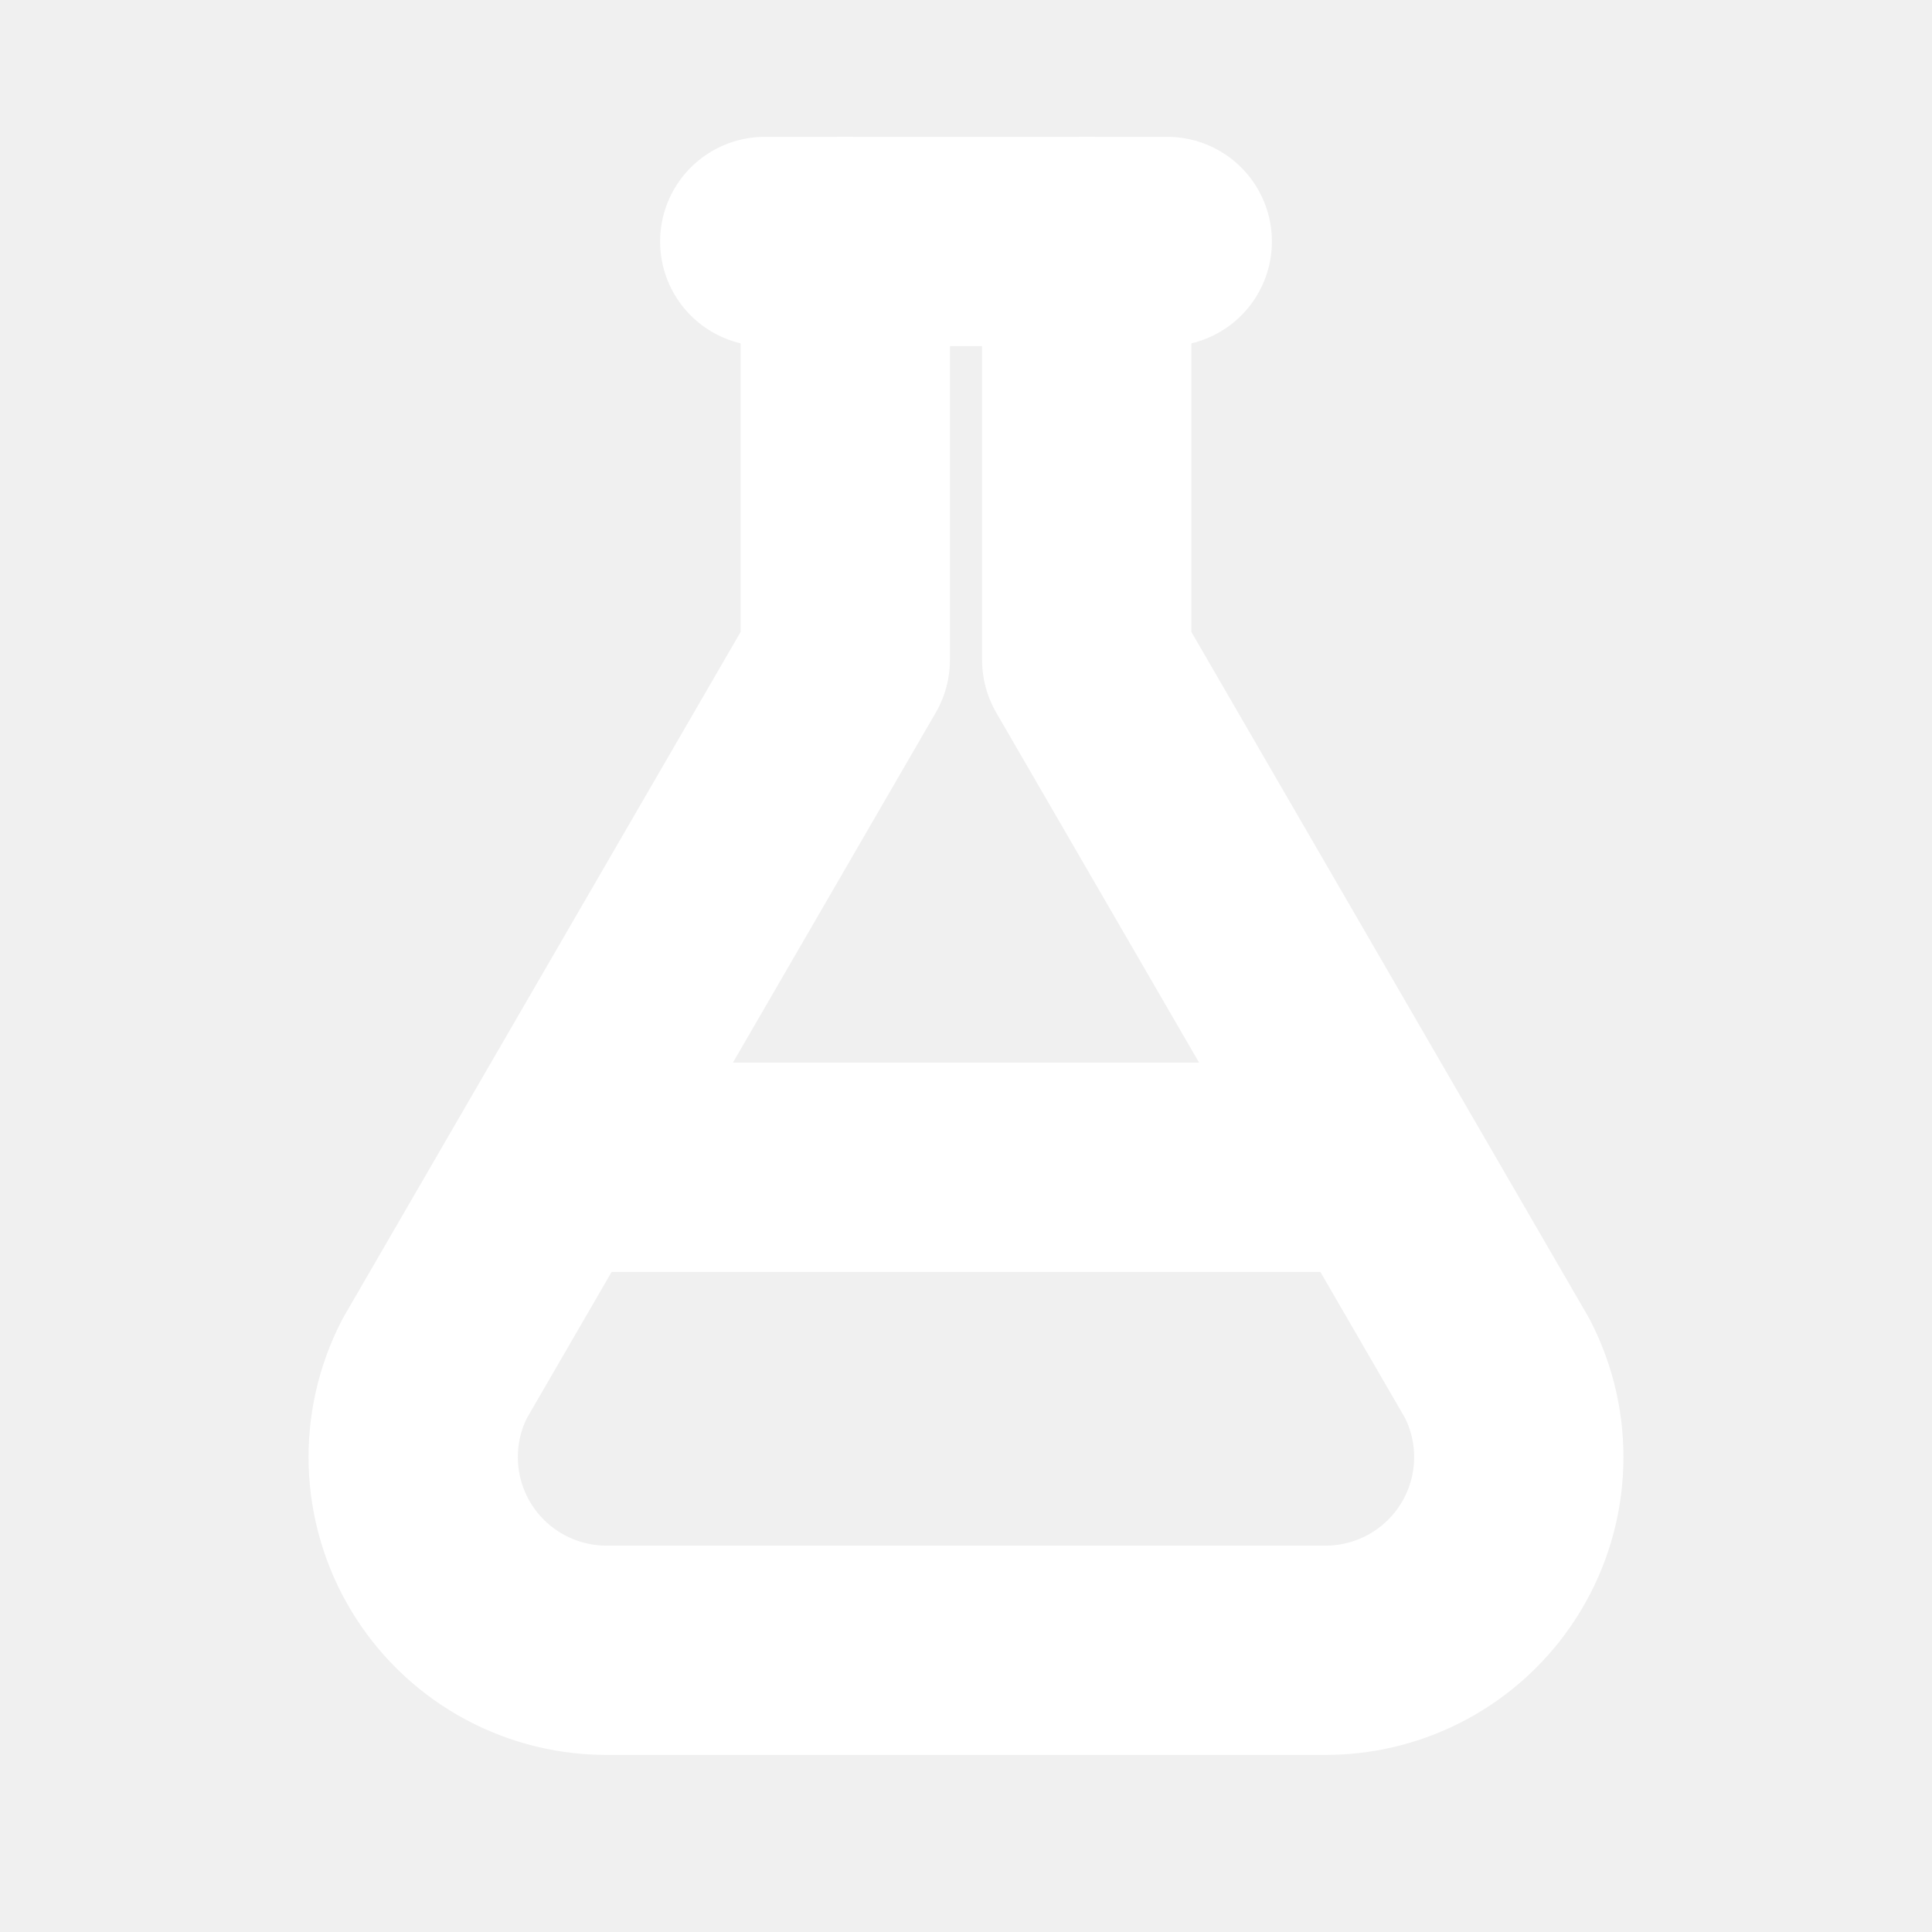
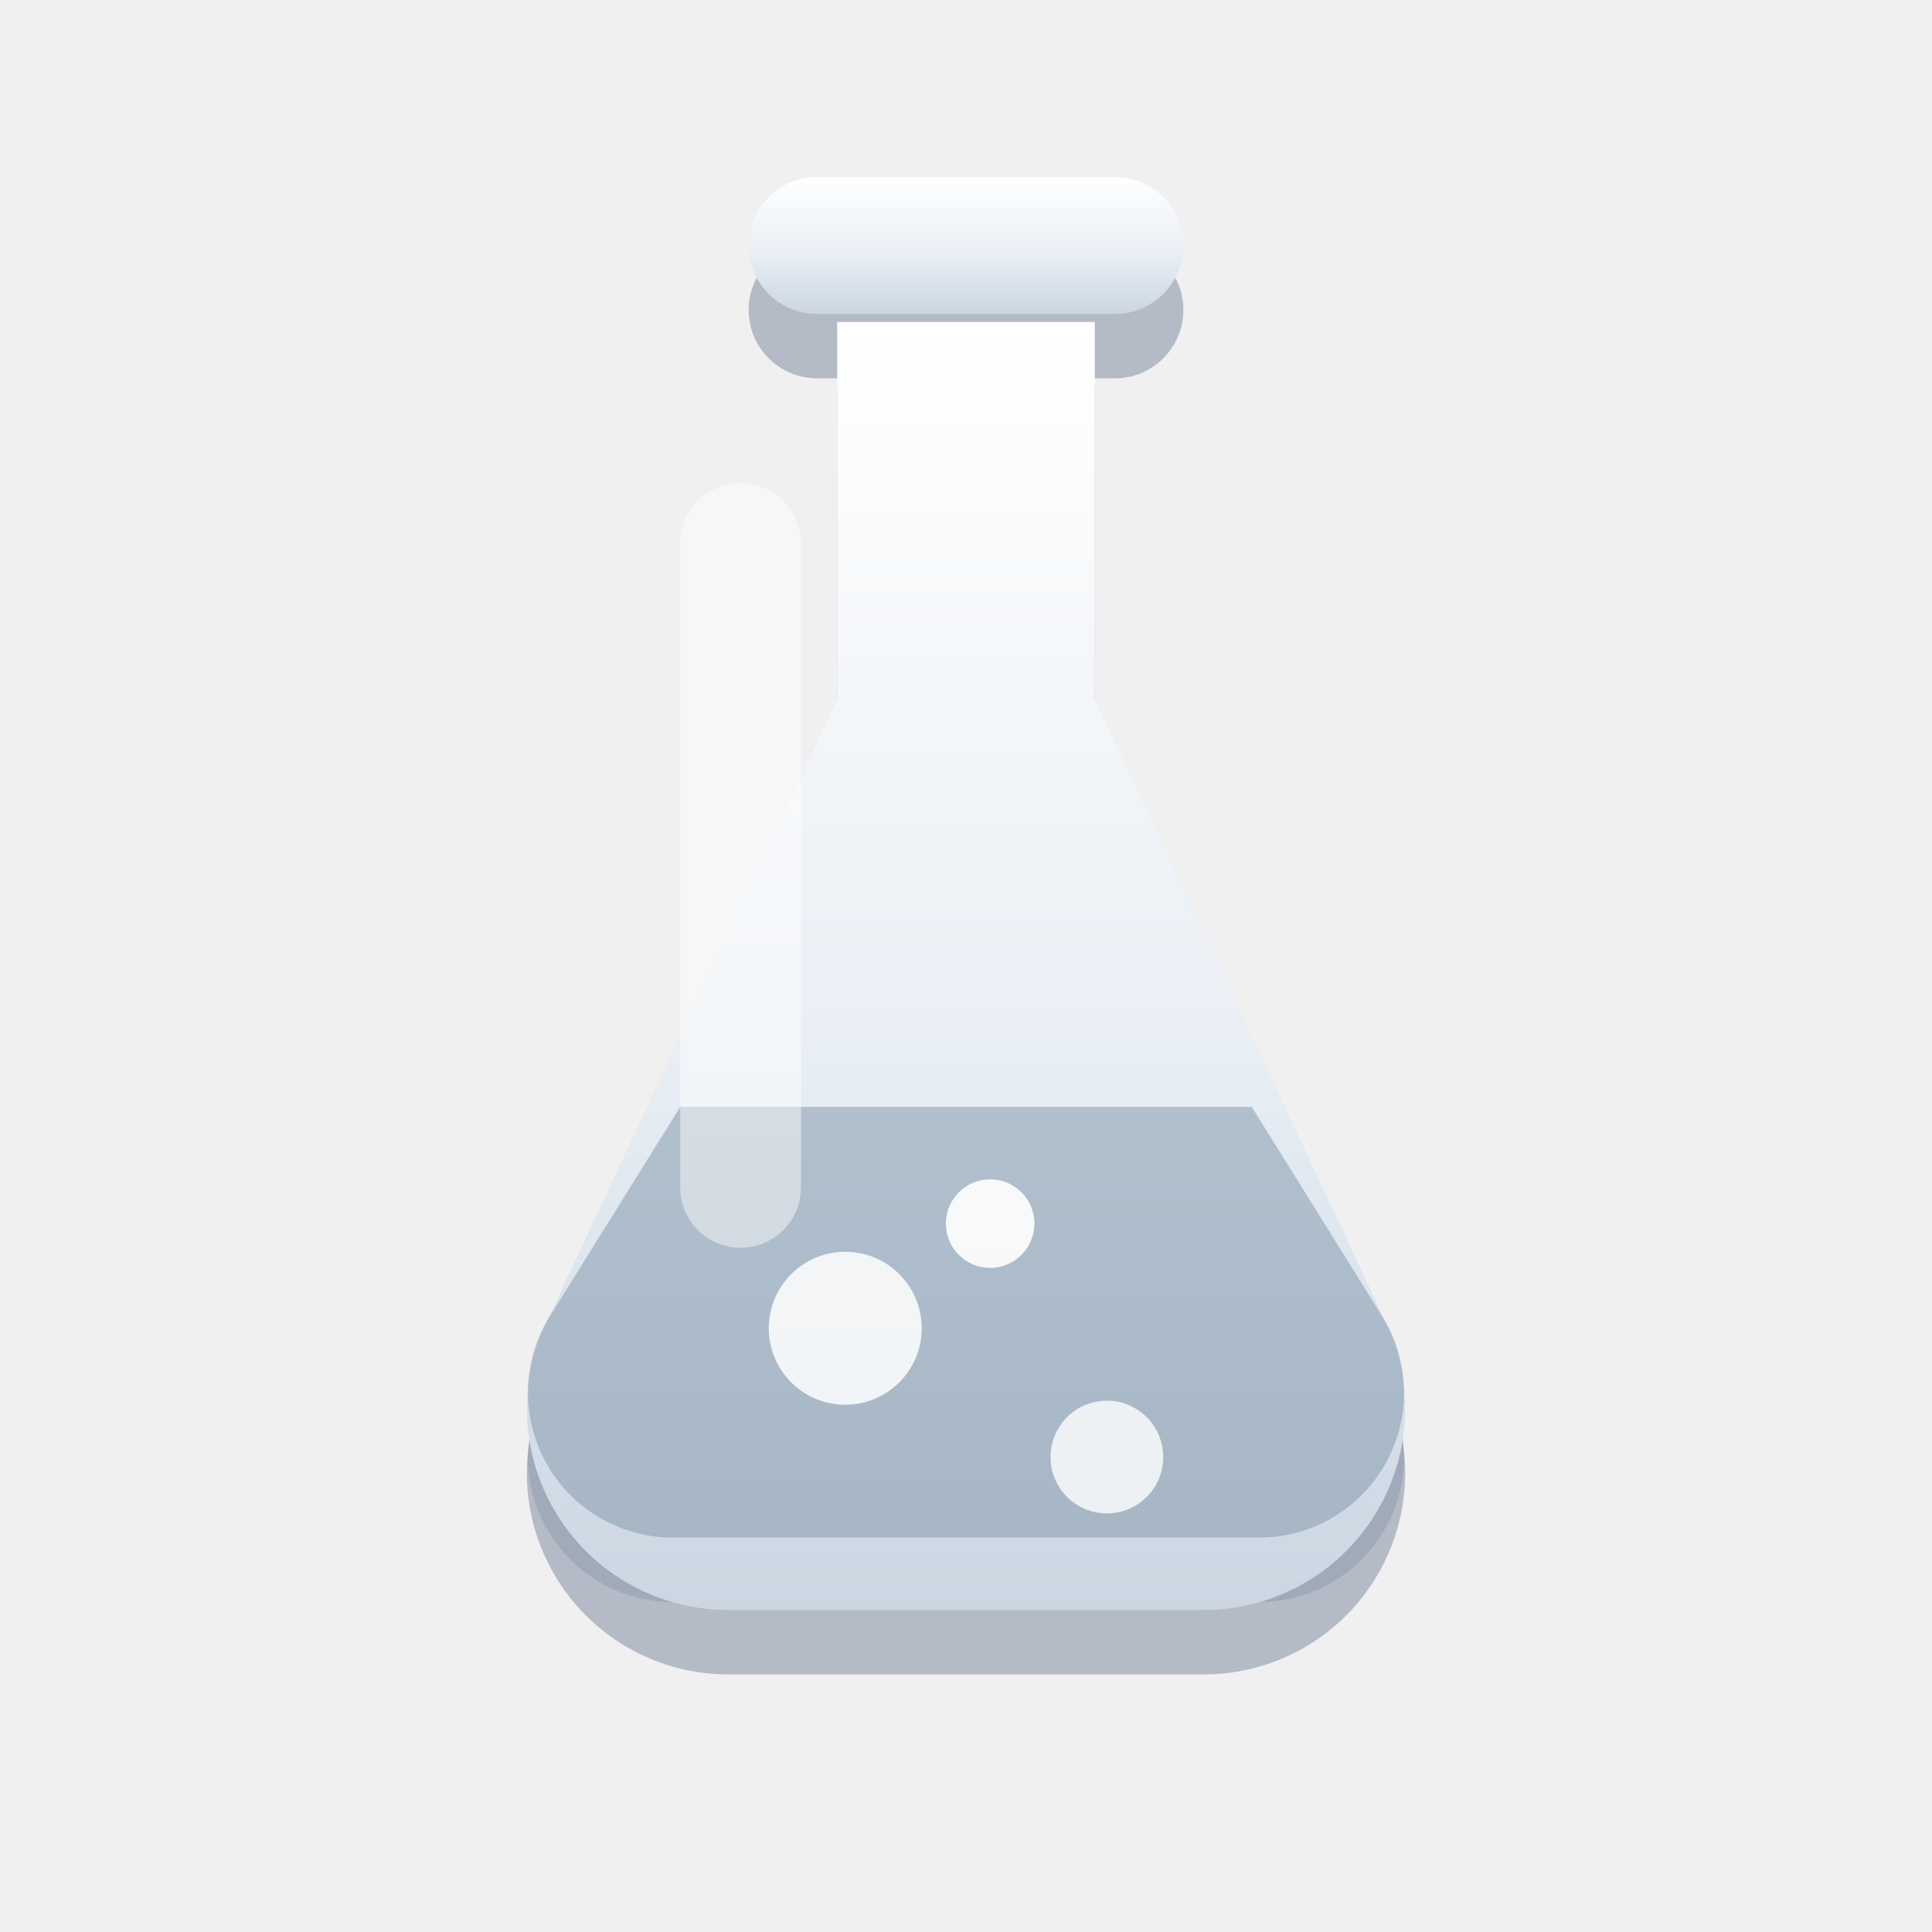
- <svg xmlns="http://www.w3.org/2000/svg" width="24" height="24" viewBox="0 0 24 24" fill="none" stroke="white" stroke-width="2.6" stroke-linecap="round" stroke-linejoin="round">
-   <path d="M9.5 3h5" />
-   <path d="M10.5 3v5.2L5.4 17a2.4 2.4 0 0 0 2.1 3.5h9a2.4 2.4 0 0 0 2.1-3.5L13.5 8.2V3" />
-   <path d="M7.5 14.5h9" />
+ <svg xmlns="http://www.w3.org/2000/svg" width="48" height="48" viewBox="0 0 48 48">
+   <defs>
+     <linearGradient id="wg" x1="0" y1="0" x2="0" y2="1">
+       <stop offset="0" stop-color="#FFFFFF" />
+       <stop offset="0.55" stop-color="#E9EFF5" />
+       <stop offset="1" stop-color="#CBD6E2" />
+     </linearGradient>
+   </defs>
+   <g transform="translate(0 1.6)">
+     <path d="M20.8 8h6.4v9.4l7.2 15.4a5 5 0 0 1-4.5 7.2H18.1a5 5 0 0 1-4.5-7.2l7.2-15.4Z" fill="rgba(70,90,120,0.35)" />
+     <rect x="18.6" y="4.4" width="10.8" height="3.4" rx="1.7" fill="rgba(70,90,120,0.35)" />
+     <path d="M16.9 27.5h14.2l3.3 5.3a3.6 3.6 0 0 1-3.2 5.4H16.8a3.6 3.6 0 0 1-3.2-5.4Z" fill="rgba(70,90,120,0.35)" opacity="0.5" />
+     <g fill="rgba(0,0,0,0)">
+       <circle cx="21" cy="33" r="1.9" opacity="0.85" />
+       <circle cx="27.5" cy="36.2" r="1.4" opacity="0.8" />
+       <circle cx="24.6" cy="30.4" r="1.1" opacity="0.9" />
+     </g>
+     <rect x="16.9" y="12" width="3" height="19" rx="1.5" fill="rgba(0,0,0,0)" opacity="0.45" />
+   </g>
+   <path d="M20.8 8h6.4v9.4l7.2 15.4a5 5 0 0 1-4.5 7.2H18.1a5 5 0 0 1-4.5-7.2l7.2-15.4Z" fill="url(#wg)" />
+   <rect x="18.6" y="4.4" width="10.8" height="3.4" rx="1.7" fill="url(#wg)" />
+   <path d="M16.9 27.5h14.2l3.3 5.3a3.6 3.6 0 0 1-3.2 5.4H16.8a3.6 3.6 0 0 1-3.2-5.4Z" fill="#7E93A8" opacity="0.5" />
+   <g fill="#FFFFFF">
+     <circle cx="21" cy="33" r="1.9" opacity="0.85" />
+     <circle cx="27.5" cy="36.2" r="1.4" opacity="0.8" />
+     <circle cx="24.6" cy="30.4" r="1.1" opacity="0.9" />
+   </g>
+   <rect x="16.9" y="12" width="3" height="19" rx="1.5" fill="#FFFFFF" opacity="0.45" />
</svg>
